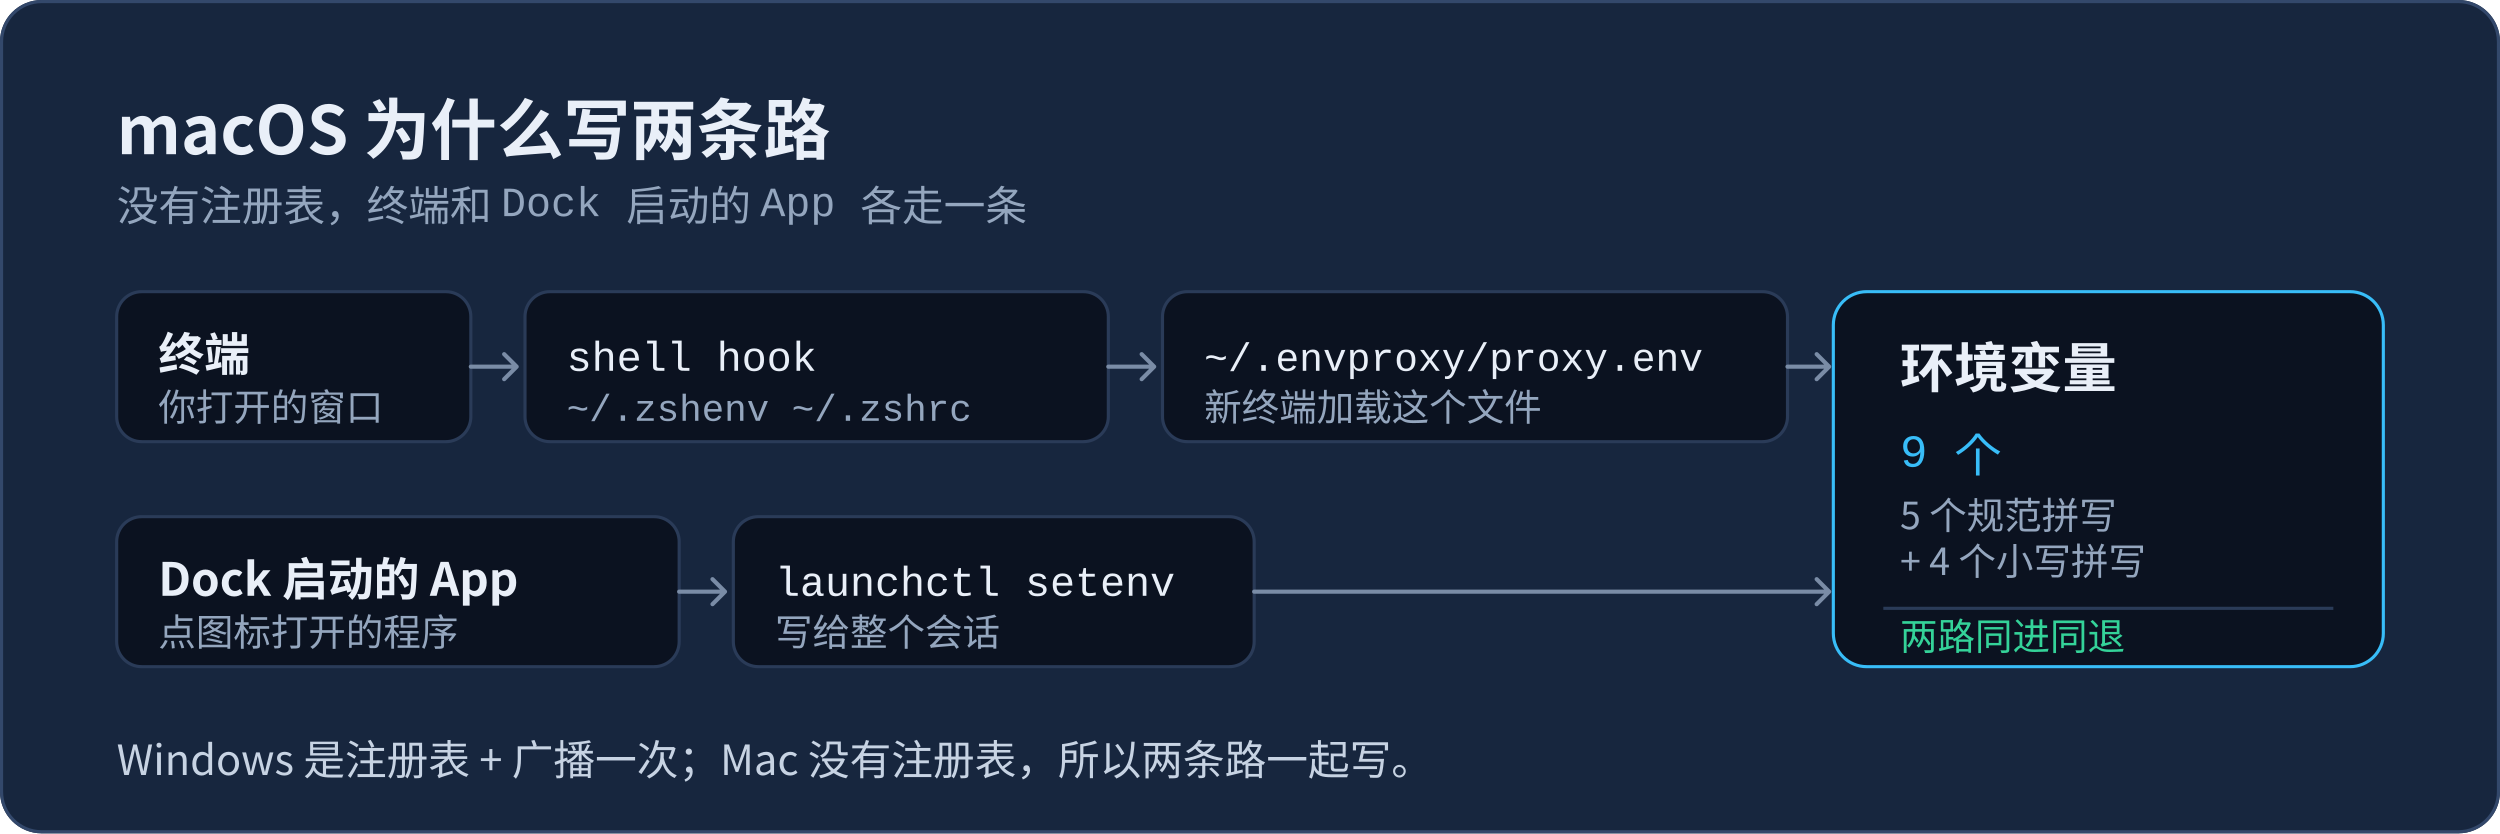
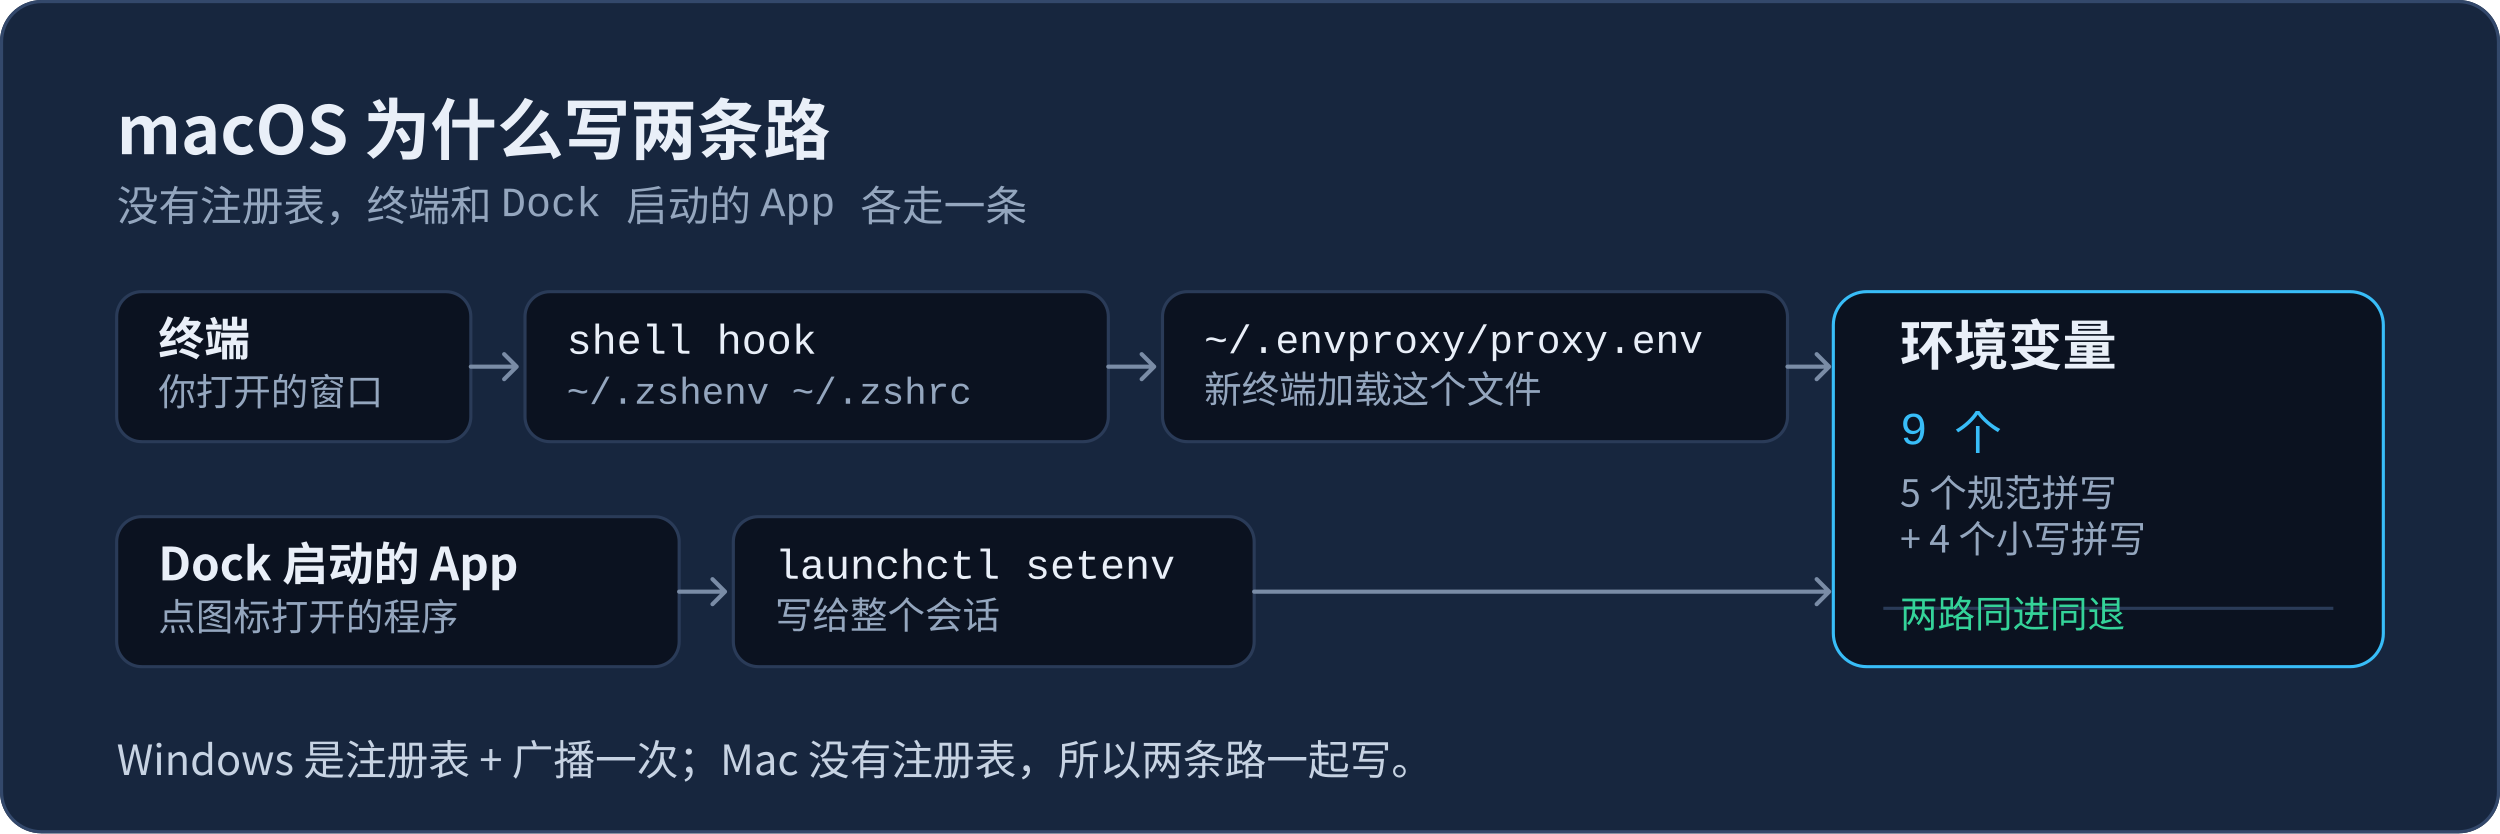
<svg xmlns="http://www.w3.org/2000/svg" width="1200" height="400" viewBox="0 0 1200 400" role="img" aria-labelledby="macTitle macDesc">
  <rect width="1200" height="400" rx="20" fill="#17263E" />
  <rect x="0.75" y="0.75" width="1198.5" height="398.5" rx="19.25" fill="none" stroke="#33486B" stroke-width="1.5" />
  <g id="heading" font-family="-apple-system, BlinkMacSystemFont, 'Segoe UI', 'PingFang SC', 'Microsoft YaHei', 'Noto Sans CJK SC', sans-serif">
    <text x="56" y="74" font-size="32" font-weight="700" fill="#E9EFF8">macOS 为什么写两条路</text>
    <text x="56" y="106" font-family="ui-monospace, SFMono-Regular, Menlo, Consolas, 'Liberation Mono', monospace" font-size="20" fill="#94A6BE">没有注册表，终端和 Dock 启动的 App 各走一条</text>
  </g>
  <g id="terminal-path" font-family="-apple-system, BlinkMacSystemFont, 'Segoe UI', 'PingFang SC', 'Microsoft YaHei', 'Noto Sans CJK SC', sans-serif">
    <rect x="56" y="140" width="170" height="72" rx="12" fill="#0B1220" stroke="#2A3B58" stroke-width="1.5" />
-     <text x="76" y="178" font-size="22" font-weight="700" fill="#E9EFF8">终端</text>
-     <text x="76" y="202" font-size="18" fill="#94A6BE">你打开的窗口</text>
+     <text x="76" y="170.6" font-size="22" font-weight="700" fill="#E9EFF8">终端</text>
+     <text x="76" y="194.6" font-size="18" fill="#94A6BE">你打开的窗口</text>
    <rect x="252" y="140" width="280" height="72" rx="12" fill="#0B1220" stroke="#2A3B58" stroke-width="1.5" />
-     <text x="272" y="178" font-family="ui-monospace, SFMono-Regular, Menlo, Consolas, 'Liberation Mono', monospace" font-size="20" fill="#E9EFF8">shell hook</text>
-     <text x="272" y="202" font-family="ui-monospace, SFMono-Regular, Menlo, Consolas, 'Liberation Mono', monospace" font-size="18" fill="#94A6BE">~/.zshenv  ~/.zshrc</text>
+     <text x="272" y="169.8" font-family="ui-monospace, SFMono-Regular, Menlo, Consolas, 'Liberation Mono', monospace" font-size="20" fill="#E9EFF8">shell hook</text>
+     <text x="272" y="193.8" font-family="ui-monospace, SFMono-Regular, Menlo, Consolas, 'Liberation Mono', monospace" font-size="18" fill="#94A6BE">~/.zshenv  ~/.zshrc</text>
    <rect x="558" y="140" width="300" height="72" rx="12" fill="#0B1220" stroke="#2A3B58" stroke-width="1.5" />
-     <text x="578" y="178" font-family="ui-monospace, SFMono-Regular, Menlo, Consolas, 'Liberation Mono', monospace" font-size="19" fill="#E9EFF8">~/.envproxy/proxy.env</text>
-     <text x="578" y="202" font-size="18" fill="#94A6BE">新终端加载这个文件</text>
+     <text x="578" y="169.4" font-family="ui-monospace, SFMono-Regular, Menlo, Consolas, 'Liberation Mono', monospace" font-size="19" fill="#E9EFF8">~/.envproxy/proxy.env</text>
+     <text x="578" y="193.4" font-size="18" fill="#94A6BE">新终端加载这个文件</text>
  </g>
  <g id="dock-path" font-family="-apple-system, BlinkMacSystemFont, 'Segoe UI', 'PingFang SC', 'Microsoft YaHei', 'Noto Sans CJK SC', sans-serif">
    <rect x="56" y="248" width="270" height="72" rx="12" fill="#0B1220" stroke="#2A3B58" stroke-width="1.5" />
-     <text x="76" y="286" font-size="22" font-weight="700" fill="#E9EFF8">Dock 启动的 App</text>
-     <text x="76" y="310" font-size="18" fill="#94A6BE">点图标打开的程序</text>
+     <text x="76" y="278.6" font-size="22" font-weight="700" fill="#E9EFF8">Dock 启动的 App</text>
+     <text x="76" y="302.6" font-size="18" fill="#94A6BE">点图标打开的程序</text>
    <rect x="352" y="248" width="250" height="72" rx="12" fill="#0B1220" stroke="#2A3B58" stroke-width="1.5" />
-     <text x="372" y="286" font-family="ui-monospace, SFMono-Regular, Menlo, Consolas, 'Liberation Mono', monospace" font-size="20" fill="#E9EFF8">launchctl setenv</text>
-     <text x="372" y="310" font-size="18" fill="#94A6BE">写给整个会话</text>
+     <text x="372" y="277.8" font-family="ui-monospace, SFMono-Regular, Menlo, Consolas, 'Liberation Mono', monospace" font-size="20" fill="#E9EFF8">launchctl setenv</text>
+     <text x="372" y="301.8" font-size="18" fill="#94A6BE">写给整个会话</text>
  </g>
  <g id="arrows" fill="none" stroke="#7A8CA6" stroke-width="2" stroke-linecap="round" stroke-linejoin="round">
    <path d="M226 176H248M242 170L248 176L242 182" />
    <path d="M532 176H554M548 170L554 176L548 182" />
    <path d="M858 176H878M872 170L878 176L872 182" />
    <path d="M326 284H348M342 278L348 284L342 290" />
    <path d="M602 284H878M872 278L878 284L872 290" />
  </g>
  <g id="variables" font-family="-apple-system, BlinkMacSystemFont, 'Segoe UI', 'PingFang SC', 'Microsoft YaHei', 'Noto Sans CJK SC', sans-serif">
    <rect x="880" y="140" width="264" height="180" rx="16" fill="#0B1220" stroke="#38BDF8" stroke-width="1.5" />
-     <text x="912" y="186" font-size="26" font-weight="700" fill="#E9EFF8">环境变量</text>
-     <text x="912" y="224" font-family="ui-monospace, SFMono-Regular, Menlo, Consolas, 'Liberation Mono', monospace" font-size="22" fill="#38BDF8">9 个</text>
-     <text x="912" y="254" font-size="18" fill="#94A6BE">5 个规范拼写</text>
-     <text x="912" y="276" font-size="18" fill="#94A6BE">+ 4 个小写拼写</text>
+     <text x="912" y="175.2" font-size="26" font-weight="700" fill="#E9EFF8">环境变量</text>
+     <text x="912" y="213.2" font-family="ui-monospace, SFMono-Regular, Menlo, Consolas, 'Liberation Mono', monospace" font-size="22" fill="#38BDF8">9 个</text>
+     <text x="912" y="243.2" font-size="18" fill="#94A6BE">5 个规范拼写</text>
+     <text x="912" y="265.2" font-size="18" fill="#94A6BE">+ 4 个小写拼写</text>
    <path d="M904 292H1120" fill="none" stroke="#2A3B58" stroke-width="1.5" />
-     <text x="912" y="312" font-size="18" fill="#34D399">两路同进同退</text>
+     <text x="912" y="301.2" font-size="18" fill="#34D399">两路同进同退</text>
  </g>
  <text x="56" y="372" font-family="-apple-system, BlinkMacSystemFont, 'Segoe UI', 'PingFang SC', 'Microsoft YaHei', 'Noto Sans CJK SC', sans-serif" font-size="20" fill="#C7D3E3">Windows 是注册表 + 广播一次；Mac 没有注册表，所以两条路一起写。</text>
</svg>
